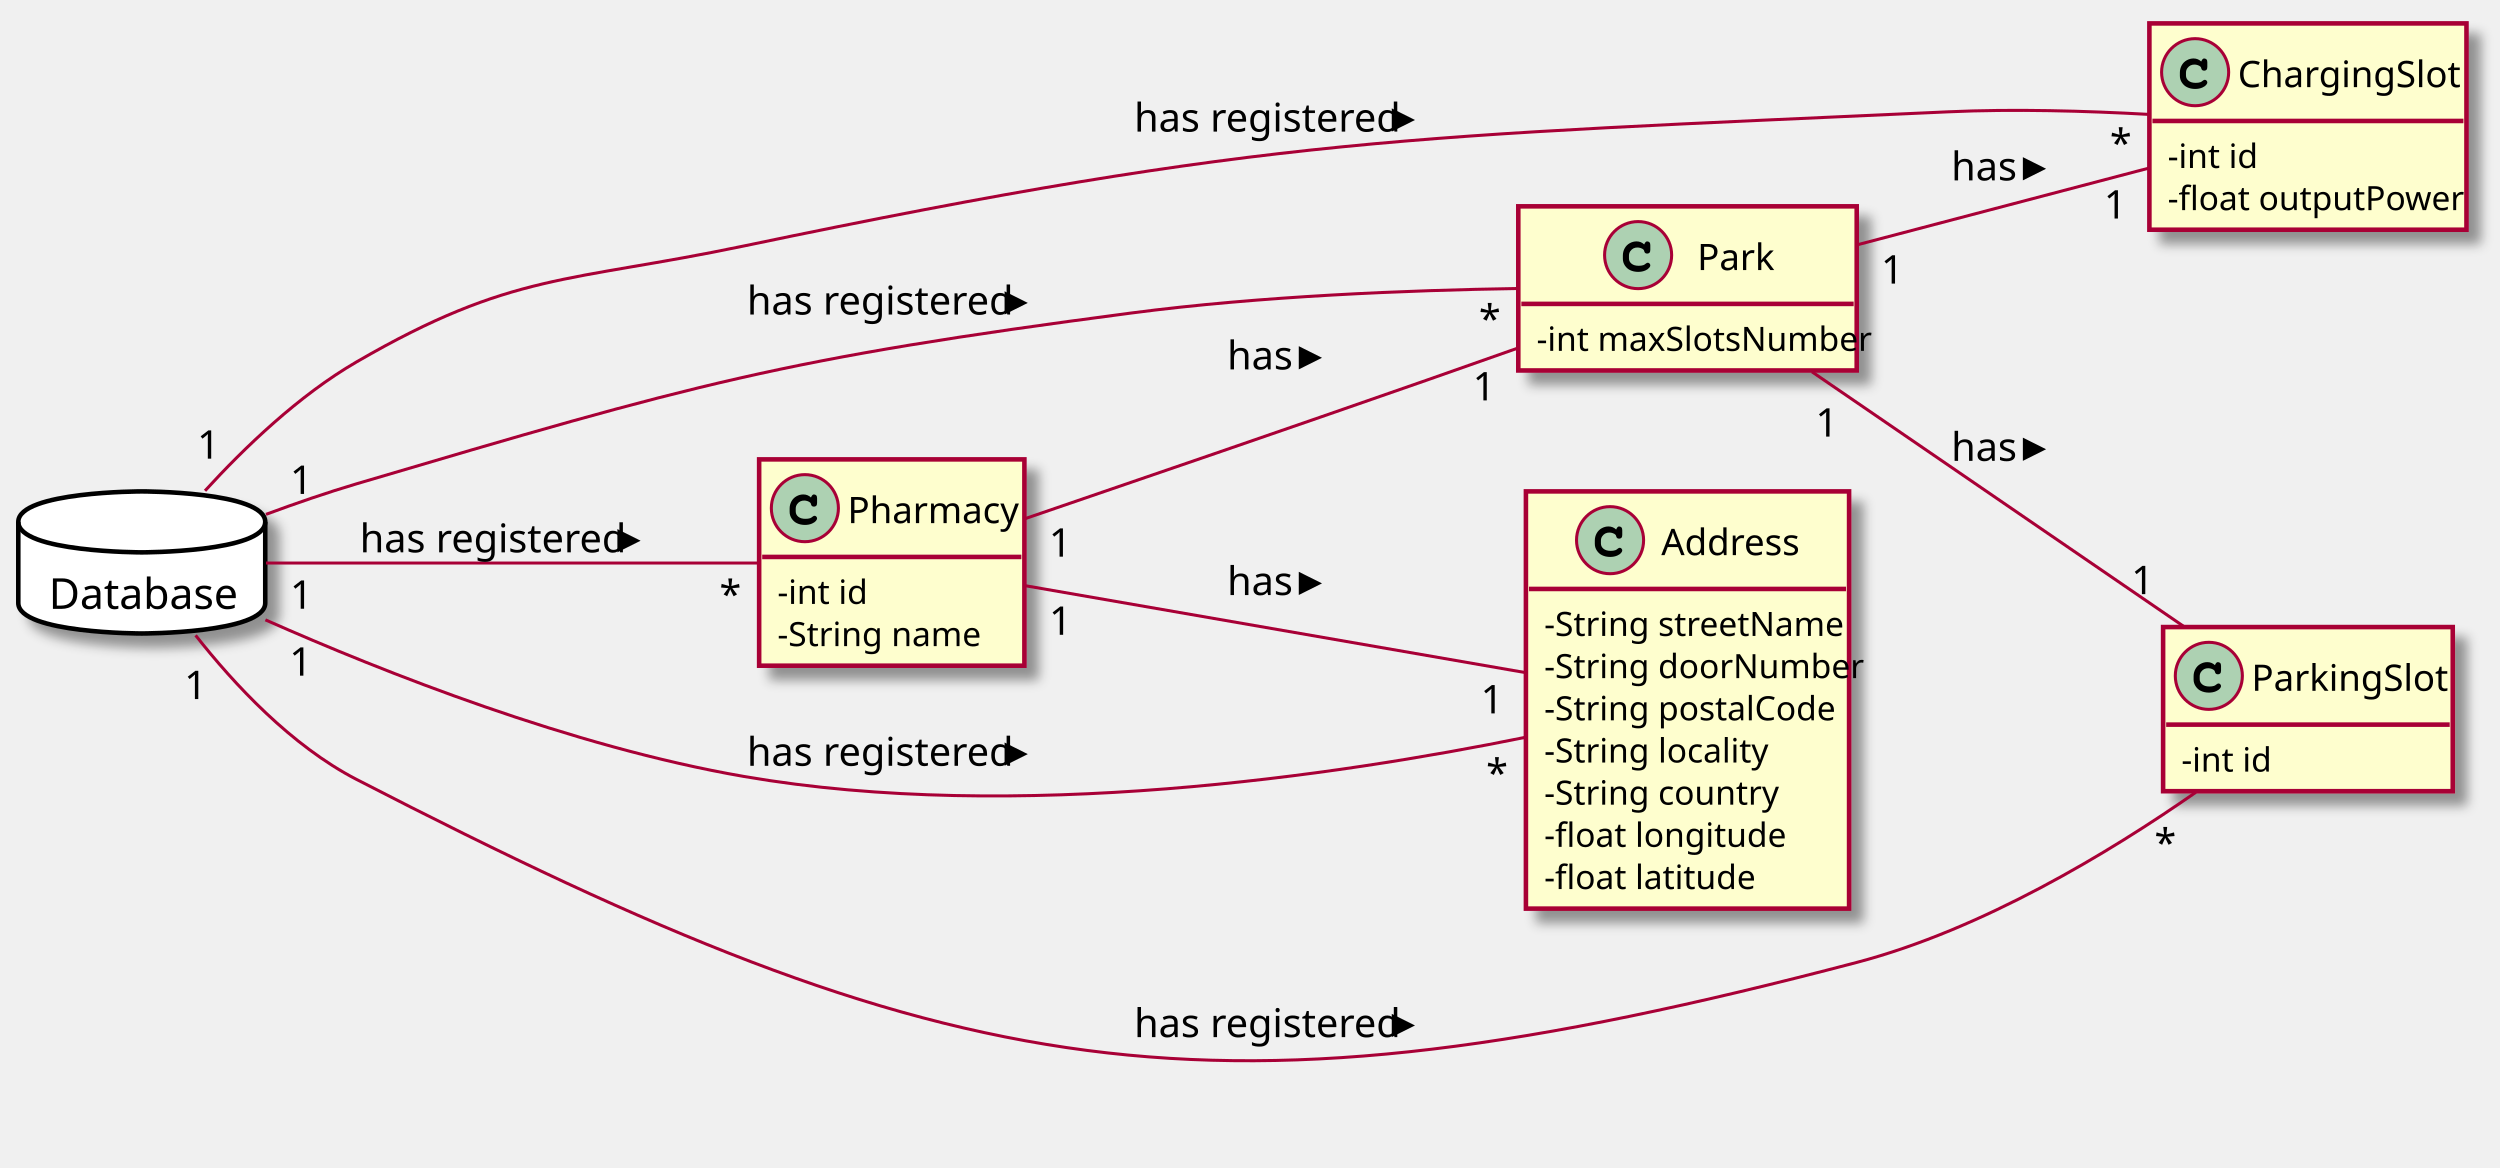
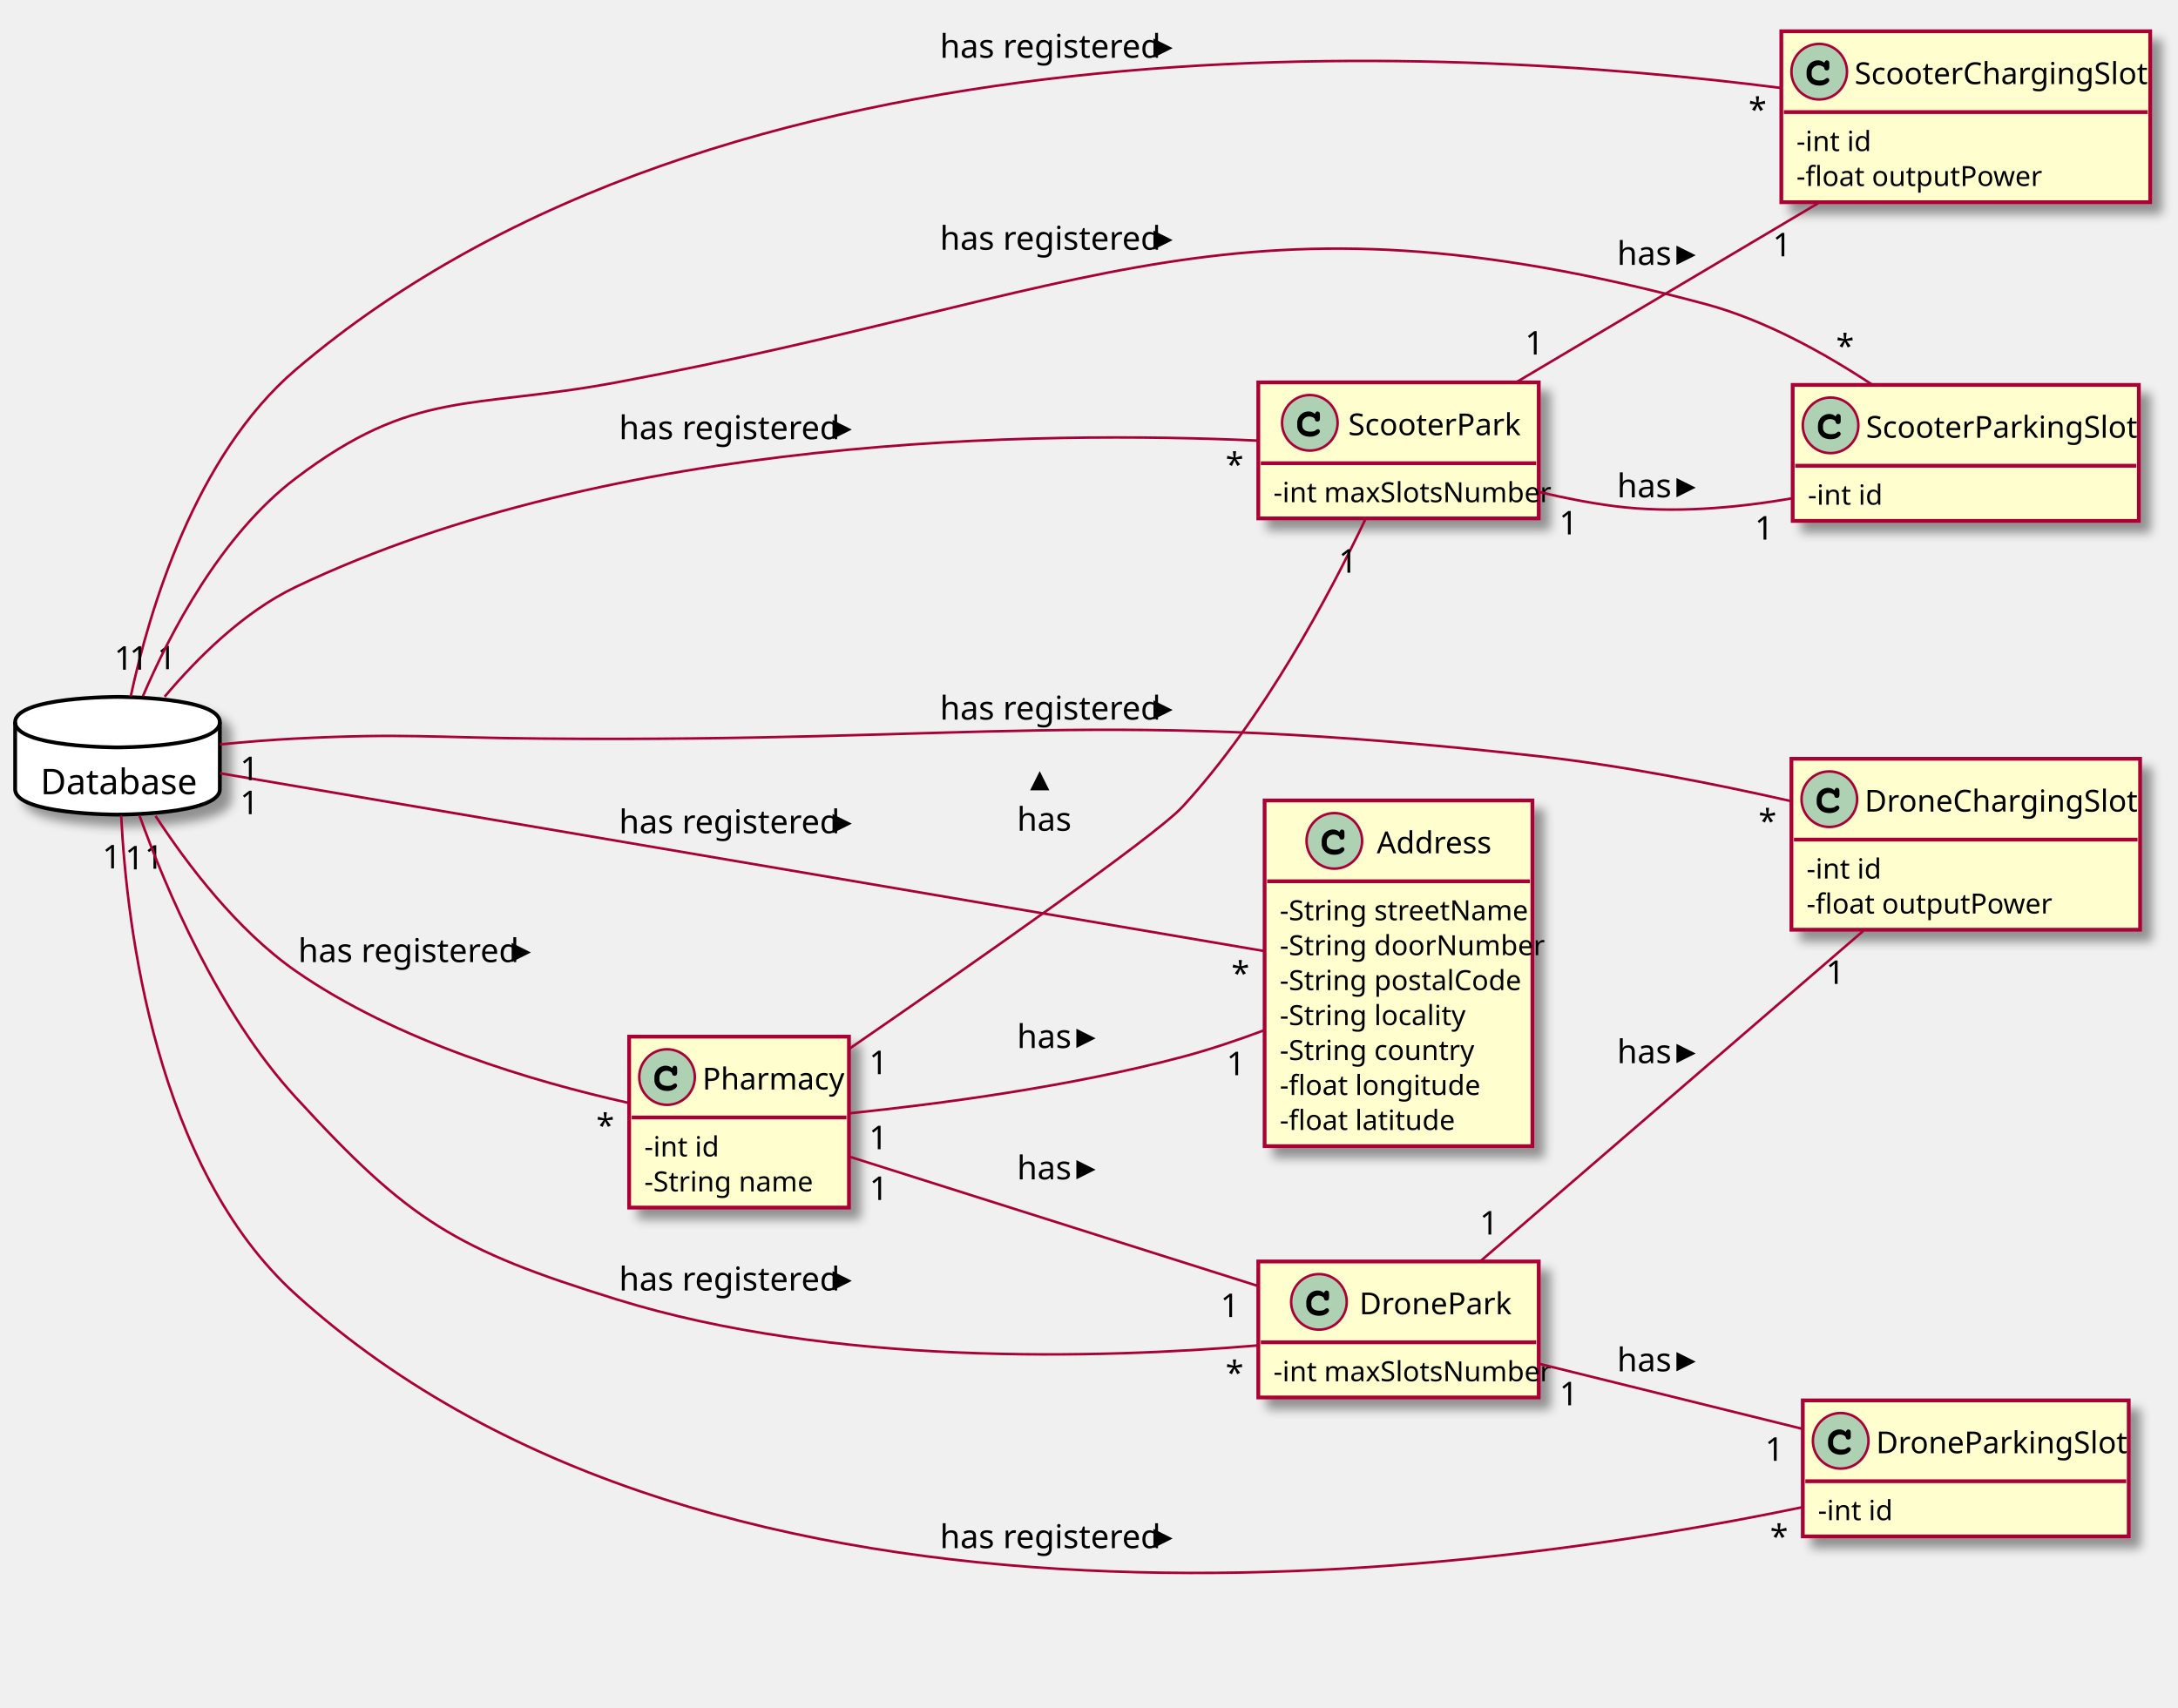
- <svg xmlns="http://www.w3.org/2000/svg" contentScriptType="application/ecmascript" contentStyleType="text/css" height="383px" preserveAspectRatio="none" style="width:820px;height:383px;" version="1.1" viewBox="0 0 820 383" width="820px" zoomAndPan="magnify">
+ <svg xmlns="http://www.w3.org/2000/svg" contentScriptType="application/ecmascript" contentStyleType="text/css" height="676px" preserveAspectRatio="none" style="width:862px;height:676px;" version="1.1" viewBox="0 0 862 676" width="862px" zoomAndPan="magnify">
  <defs>
-     <filter height="300%" id="f1um9oldluqkkw" width="300%" x="-1" y="-1">
+     <filter height="300%" id="f17ah5vh63u30y" width="300%" x="-1" y="-1">
      <feGaussianBlur result="blurOut" stdDeviation="2.0" />
      <feColorMatrix in="blurOut" result="blurOut2" type="matrix" values="0 0 0 0 0 0 0 0 0 0 0 0 0 0 0 0 0 0 .4 0" />
      <feOffset dx="4.0" dy="4.0" in="blurOut2" result="blurOut3" />
      <feBlend in="SourceGraphic" in2="blurOut3" mode="normal" />
    </filter>
  </defs>
  <g>
-     <path d="M6,171.177 C6,161.177 46.5,161.177 46.5,161.177 C46.5,161.177 87,161.177 87,171.177 L87,197.786 C87,207.786 46.5,207.786 46.5,207.786 C46.5,207.786 6,207.786 6,197.786 L6,171.177 " fill="#FFFFFF" filter="url(#f1um9oldluqkkw)" style="stroke: #000000; stroke-width: 1.5;" />
-     <path d="M6,171.177 C6,181.177 46.5,181.177 46.5,181.177 C46.5,181.177 87,181.177 87,171.177 " fill="none" style="stroke: #000000; stroke-width: 1.5;" />
-     <text fill="#000000" font-family="sans-serif" font-size="14" lengthAdjust="spacingAndGlyphs" textLength="61" x="16" y="199.71">Database</text>
-     <rect fill="#FEFECE" filter="url(#f1um9oldluqkkw)" height="67.672" id="Pharmacy" style="stroke: #A80036; stroke-width: 1.5;" width="87" x="249" y="150.677" />
-     <ellipse cx="264" cy="166.677" fill="#ADD1B2" rx="11" ry="11" style="stroke: #A80036; stroke-width: 1.0;" />
-     <path d="M266,163.177 Q266.203,162.677 266.438,162.427 Q266.672,162.177 266.938,162.177 Q267.406,162.177 267.703,162.458 Q268,162.739 268,163.396 L268,164.958 Q268,165.614 267.719,165.896 Q267.438,166.177 267,166.177 Q266.609,166.177 266.359,166.005 Q266.109,165.833 266,165.38 Q265.953,165.068 265.781,164.896 Q265.469,164.568 264.906,164.38 Q264.344,164.177 263.781,164.177 Q263.078,164.177 262.484,164.458 Q261.906,164.739 261.453,165.364 Q261,165.989 261,166.849 L261,167.771 Q261,168.802 261.844,169.489 Q262.688,170.177 264.188,170.177 Q265.078,170.177 265.703,169.974 Q266.062,169.864 266.469,169.505 Q266.734,169.302 266.875,169.239 Q267.016,169.177 267.188,169.177 Q267.516,169.177 267.75,169.443 Q268,169.693 268,170.052 Q268,170.396 267.656,170.802 Q267.156,171.396 266.359,171.724 Q265.312,172.177 264.031,172.177 Q262.531,172.177 261.328,171.583 Q260.359,171.114 259.672,170.099 Q259,169.083 259,167.88 L259,166.786 Q259,165.536 259.594,164.443 Q260.203,163.349 261.25,162.771 Q262.312,162.177 263.5,162.177 Q264.219,162.177 264.844,162.427 Q265.469,162.677 266,163.177 Z " />
-     <text fill="#000000" font-family="sans-serif" font-size="12" lengthAdjust="spacingAndGlyphs" textLength="55" x="278" y="171.587">Pharmacy</text>
-     <line style="stroke: #A80036; stroke-width: 1.5;" x1="250" x2="335" y1="182.677" y2="182.677" />
-     <text fill="#000000" font-family="sans-serif" font-size="11" lengthAdjust="spacingAndGlyphs" textLength="26" x="255" y="198.096">-int id</text>
-     <text fill="#000000" font-family="sans-serif" font-size="11" lengthAdjust="spacingAndGlyphs" textLength="61" x="255" y="211.932">-String name</text>
-     <rect fill="#FEFECE" filter="url(#f1um9oldluqkkw)" height="53.836" id="Park" style="stroke: #A80036; stroke-width: 1.5;" width="111" x="498" y="67.677" />
-     <ellipse cx="537.3" cy="83.677" fill="#ADD1B2" rx="11" ry="11" style="stroke: #A80036; stroke-width: 1.0;" />
-     <path d="M539.3,80.177 Q539.503,79.677 539.737,79.427 Q539.972,79.177 540.237,79.177 Q540.706,79.177 541.003,79.458 Q541.3,79.74 541.3,80.396 L541.3,81.958 Q541.3,82.615 541.019,82.896 Q540.737,83.177 540.3,83.177 Q539.909,83.177 539.659,83.005 Q539.409,82.833 539.3,82.38 Q539.253,82.068 539.081,81.896 Q538.769,81.568 538.206,81.38 Q537.644,81.177 537.081,81.177 Q536.378,81.177 535.784,81.458 Q535.206,81.74 534.753,82.365 Q534.3,82.99 534.3,83.849 L534.3,84.771 Q534.3,85.802 535.144,86.49 Q535.987,87.177 537.487,87.177 Q538.378,87.177 539.003,86.974 Q539.362,86.865 539.769,86.505 Q540.034,86.302 540.175,86.24 Q540.316,86.177 540.487,86.177 Q540.816,86.177 541.05,86.443 Q541.3,86.693 541.3,87.052 Q541.3,87.396 540.956,87.802 Q540.456,88.396 539.659,88.724 Q538.612,89.177 537.331,89.177 Q535.831,89.177 534.628,88.583 Q533.659,88.115 532.972,87.099 Q532.3,86.083 532.3,84.88 L532.3,83.786 Q532.3,82.536 532.894,81.443 Q533.503,80.349 534.55,79.771 Q535.612,79.177 536.8,79.177 Q537.519,79.177 538.144,79.427 Q538.769,79.677 539.3,80.177 Z " />
-     <text fill="#000000" font-family="sans-serif" font-size="12" lengthAdjust="spacingAndGlyphs" textLength="25" x="556.7" y="88.587">Park</text>
-     <line style="stroke: #A80036; stroke-width: 1.5;" x1="499" x2="608" y1="99.677" y2="99.677" />
-     <text fill="#000000" font-family="sans-serif" font-size="11" lengthAdjust="spacingAndGlyphs" textLength="99" x="504" y="115.096">-int maxSlotsNumber</text>
-     <rect fill="#FEFECE" filter="url(#f1um9oldluqkkw)" height="67.672" id="ChargingSlot" style="stroke: #A80036; stroke-width: 1.5;" width="104" x="705" y="7.677" />
-     <ellipse cx="720" cy="23.677" fill="#ADD1B2" rx="11" ry="11" style="stroke: #A80036; stroke-width: 1.0;" />
-     <path d="M722,20.177 Q722.203,19.677 722.438,19.427 Q722.672,19.177 722.938,19.177 Q723.406,19.177 723.703,19.458 Q724,19.739 724,20.396 L724,21.958 Q724,22.614 723.719,22.896 Q723.438,23.177 723,23.177 Q722.609,23.177 722.359,23.005 Q722.109,22.833 722,22.38 Q721.953,22.068 721.781,21.896 Q721.469,21.568 720.906,21.38 Q720.344,21.177 719.781,21.177 Q719.078,21.177 718.484,21.458 Q717.906,21.739 717.453,22.364 Q717,22.989 717,23.849 L717,24.771 Q717,25.802 717.844,26.489 Q718.688,27.177 720.188,27.177 Q721.078,27.177 721.703,26.974 Q722.062,26.864 722.469,26.505 Q722.734,26.302 722.875,26.239 Q723.016,26.177 723.188,26.177 Q723.516,26.177 723.75,26.443 Q724,26.693 724,27.052 Q724,27.396 723.656,27.802 Q723.156,28.396 722.359,28.724 Q721.312,29.177 720.031,29.177 Q718.531,29.177 717.328,28.583 Q716.359,28.114 715.672,27.099 Q715,26.083 715,24.88 L715,23.786 Q715,22.536 715.594,21.443 Q716.203,20.349 717.25,19.771 Q718.312,19.177 719.5,19.177 Q720.219,19.177 720.844,19.427 Q721.469,19.677 722,20.177 Z " />
-     <text fill="#000000" font-family="sans-serif" font-size="12" lengthAdjust="spacingAndGlyphs" textLength="72" x="734" y="28.587">ChargingSlot</text>
-     <line style="stroke: #A80036; stroke-width: 1.5;" x1="706" x2="808" y1="39.677" y2="39.677" />
-     <text fill="#000000" font-family="sans-serif" font-size="11" lengthAdjust="spacingAndGlyphs" textLength="26" x="711" y="55.096">-int id</text>
-     <text fill="#000000" font-family="sans-serif" font-size="11" lengthAdjust="spacingAndGlyphs" textLength="90" x="711" y="68.932">-float outputPower</text>
-     <rect fill="#FEFECE" filter="url(#f1um9oldluqkkw)" height="53.836" id="ParkingSlot" style="stroke: #A80036; stroke-width: 1.5;" width="95" x="709.5" y="205.677" />
-     <ellipse cx="724.5" cy="221.677" fill="#ADD1B2" rx="11" ry="11" style="stroke: #A80036; stroke-width: 1.0;" />
-     <path d="M726.5,218.177 Q726.703,217.677 726.938,217.427 Q727.172,217.177 727.438,217.177 Q727.906,217.177 728.203,217.458 Q728.5,217.739 728.5,218.396 L728.5,219.958 Q728.5,220.614 728.219,220.896 Q727.938,221.177 727.5,221.177 Q727.109,221.177 726.859,221.005 Q726.609,220.833 726.5,220.38 Q726.453,220.068 726.281,219.896 Q725.969,219.568 725.406,219.38 Q724.844,219.177 724.281,219.177 Q723.578,219.177 722.984,219.458 Q722.406,219.739 721.953,220.364 Q721.5,220.989 721.5,221.849 L721.5,222.771 Q721.5,223.802 722.344,224.489 Q723.188,225.177 724.688,225.177 Q725.578,225.177 726.203,224.974 Q726.562,224.864 726.969,224.505 Q727.234,224.302 727.375,224.239 Q727.516,224.177 727.688,224.177 Q728.016,224.177 728.25,224.443 Q728.5,224.693 728.5,225.052 Q728.5,225.396 728.156,225.802 Q727.656,226.396 726.859,226.724 Q725.812,227.177 724.531,227.177 Q723.031,227.177 721.828,226.583 Q720.859,226.114 720.172,225.099 Q719.5,224.083 719.5,222.88 L719.5,221.786 Q719.5,220.536 720.094,219.443 Q720.703,218.349 721.75,217.771 Q722.812,217.177 724,217.177 Q724.719,217.177 725.344,217.427 Q725.969,217.677 726.5,218.177 Z " />
-     <text fill="#000000" font-family="sans-serif" font-size="12" lengthAdjust="spacingAndGlyphs" textLength="63" x="738.5" y="226.587">ParkingSlot</text>
-     <line style="stroke: #A80036; stroke-width: 1.5;" x1="710.5" x2="803.5" y1="237.677" y2="237.677" />
-     <text fill="#000000" font-family="sans-serif" font-size="11" lengthAdjust="spacingAndGlyphs" textLength="26" x="715.5" y="253.096">-int id</text>
-     <rect fill="#FEFECE" filter="url(#f1um9oldluqkkw)" height="136.852" id="Address" style="stroke: #A80036; stroke-width: 1.5;" width="106" x="500.5" y="161.177" />
-     <ellipse cx="528.1" cy="177.177" fill="#ADD1B2" rx="11" ry="11" style="stroke: #A80036; stroke-width: 1.0;" />
-     <path d="M530.1,173.677 Q530.303,173.177 530.538,172.927 Q530.772,172.677 531.038,172.677 Q531.506,172.677 531.803,172.958 Q532.1,173.239 532.1,173.896 L532.1,175.458 Q532.1,176.114 531.819,176.396 Q531.538,176.677 531.1,176.677 Q530.709,176.677 530.459,176.505 Q530.209,176.333 530.1,175.88 Q530.053,175.568 529.881,175.396 Q529.569,175.068 529.006,174.88 Q528.444,174.677 527.881,174.677 Q527.178,174.677 526.584,174.958 Q526.006,175.239 525.553,175.864 Q525.1,176.489 525.1,177.349 L525.1,178.271 Q525.1,179.302 525.944,179.989 Q526.788,180.677 528.288,180.677 Q529.178,180.677 529.803,180.474 Q530.163,180.364 530.569,180.005 Q530.834,179.802 530.975,179.739 Q531.116,179.677 531.288,179.677 Q531.616,179.677 531.85,179.943 Q532.1,180.193 532.1,180.552 Q532.1,180.896 531.756,181.302 Q531.256,181.896 530.459,182.224 Q529.413,182.677 528.131,182.677 Q526.631,182.677 525.428,182.083 Q524.459,181.614 523.772,180.599 Q523.1,179.583 523.1,178.38 L523.1,177.286 Q523.1,176.036 523.694,174.943 Q524.303,173.849 525.35,173.271 Q526.413,172.677 527.6,172.677 Q528.319,172.677 528.944,172.927 Q529.569,173.177 530.1,173.677 Z " />
-     <text fill="#000000" font-family="sans-serif" font-size="12" lengthAdjust="spacingAndGlyphs" textLength="46" x="544.9" y="182.087">Address</text>
-     <line style="stroke: #A80036; stroke-width: 1.5;" x1="501.5" x2="605.5" y1="193.177" y2="193.177" />
-     <text fill="#000000" font-family="sans-serif" font-size="11" lengthAdjust="spacingAndGlyphs" textLength="90" x="506.5" y="208.596">-String streetName</text>
-     <text fill="#000000" font-family="sans-serif" font-size="11" lengthAdjust="spacingAndGlyphs" textLength="94" x="506.5" y="222.432">-String doorNumber</text>
-     <text fill="#000000" font-family="sans-serif" font-size="11" lengthAdjust="spacingAndGlyphs" textLength="89" x="506.5" y="236.268">-String postalCode</text>
-     <text fill="#000000" font-family="sans-serif" font-size="11" lengthAdjust="spacingAndGlyphs" textLength="68" x="506.5" y="250.104">-String locality</text>
-     <text fill="#000000" font-family="sans-serif" font-size="11" lengthAdjust="spacingAndGlyphs" textLength="72" x="506.5" y="263.94">-String country</text>
-     <text fill="#000000" font-family="sans-serif" font-size="11" lengthAdjust="spacingAndGlyphs" textLength="71" x="506.5" y="277.776">-float longitude</text>
-     <text fill="#000000" font-family="sans-serif" font-size="11" lengthAdjust="spacingAndGlyphs" textLength="62" x="506.5" y="291.612">-float latitude</text>
-     <path d="M87.246,184.677 C131.674,184.677 203.343,184.677 248.899,184.677 " fill="none" id="Database-Pharmacy" style="stroke: #A80036; stroke-width: 1.0;" />
-     <text fill="#000000" font-family="sans-serif" font-size="13" lengthAdjust="spacingAndGlyphs" textLength="82" x="118" y="181.172">has registered</text>
-     <polygon fill="#000000" points="203,174.353,209,177.353,203,180.353,203,174.353" style="stroke: #000000; stroke-width: 1.0;" />
-     <text fill="#000000" font-family="sans-serif" font-size="13" lengthAdjust="spacingAndGlyphs" textLength="7" x="95.127" y="199.663">1</text>
-     <text fill="#000000" font-family="sans-serif" font-size="13" lengthAdjust="spacingAndGlyphs" textLength="5" x="235.975" y="199.606">*</text>
-     <path d="M87.053,203.314 C125.981,220.553 187.617,244.934 244,254.677 C333.221,270.094 438.642,254.385 500.285,241.846 " fill="none" id="Database-Address" style="stroke: #A80036; stroke-width: 1.0;" />
-     <text fill="#000000" font-family="sans-serif" font-size="13" lengthAdjust="spacingAndGlyphs" textLength="82" x="245" y="251.172">has registered</text>
-     <polygon fill="#000000" points="330,244.353,336,247.353,330,250.353,330,244.353" style="stroke: #000000; stroke-width: 1.0;" />
-     <text fill="#000000" font-family="sans-serif" font-size="13" lengthAdjust="spacingAndGlyphs" textLength="7" x="94.9" y="221.62">1</text>
-     <text fill="#000000" font-family="sans-serif" font-size="13" lengthAdjust="spacingAndGlyphs" textLength="5" x="487.45" y="258.212">*</text>
-     <path d="M87.233,168.715 C96.886,165.143 107.24,161.563 117,158.677 C227.856,125.899 256.383,117.723 371,102.677 C413.375,97.114 461.74,95.199 497.883,94.628 " fill="none" id="Database-Park" style="stroke: #A80036; stroke-width: 1.0;" />
-     <text fill="#000000" font-family="sans-serif" font-size="13" lengthAdjust="spacingAndGlyphs" textLength="82" x="245" y="103.172">has registered</text>
-     <polygon fill="#000000" points="330,96.353,336,99.353,330,102.353,330,96.353" style="stroke: #000000; stroke-width: 1.0;" />
-     <text fill="#000000" font-family="sans-serif" font-size="13" lengthAdjust="spacingAndGlyphs" textLength="7" x="95.112" y="162.008">1</text>
-     <text fill="#000000" font-family="sans-serif" font-size="13" lengthAdjust="spacingAndGlyphs" textLength="5" x="485.074" y="109.226">*</text>
-     <path d="M67.245,160.974 C80.111,146.892 97.995,129.689 117,118.677 C167.978,89.139 186.33,92.733 244,80.677 C416.903,44.53 462.545,44.794 639,36.677 C660.528,35.687 684.288,36.374 704.74,37.519 " fill="none" id="Database-ChargingSlot" style="stroke: #A80036; stroke-width: 1.0;" />
-     <text fill="#000000" font-family="sans-serif" font-size="13" lengthAdjust="spacingAndGlyphs" textLength="82" x="372" y="43.172">has registered</text>
-     <polygon fill="#000000" points="457,36.353,463,39.353,457,42.353,457,36.353" style="stroke: #000000; stroke-width: 1.0;" />
-     <text fill="#000000" font-family="sans-serif" font-size="13" lengthAdjust="spacingAndGlyphs" textLength="7" x="64.664" y="150.44">1</text>
-     <text fill="#000000" font-family="sans-serif" font-size="13" lengthAdjust="spacingAndGlyphs" textLength="5" x="692.039" y="51.602">*</text>
-     <path d="M64.157,208.382 C76.764,224.412 95.537,244.608 117,255.677 C312.785,356.645 395.948,371.67 609,315.677 C650.101,304.875 691.802,279.682 720.238,259.866 " fill="none" id="Database-ParkingSlot" style="stroke: #A80036; stroke-width: 1.0;" />
-     <text fill="#000000" font-family="sans-serif" font-size="13" lengthAdjust="spacingAndGlyphs" textLength="82" x="372" y="340.172">has registered</text>
-     <polygon fill="#000000" points="457,333.353,463,336.353,457,339.353,457,333.353" style="stroke: #000000; stroke-width: 1.0;" />
-     <text fill="#000000" font-family="sans-serif" font-size="13" lengthAdjust="spacingAndGlyphs" textLength="7" x="60.431" y="229.295">1</text>
-     <text fill="#000000" font-family="sans-serif" font-size="13" lengthAdjust="spacingAndGlyphs" textLength="5" x="706.649" y="281.115">*</text>
-     <path d="M336.211,170.124 C371.565,158.046 423.089,140.37 468,124.677 C477.699,121.288 488.014,117.652 497.982,114.122 " fill="none" id="Pharmacy-Park" style="stroke: #A80036; stroke-width: 1.0;" />
-     <text fill="#000000" font-family="sans-serif" font-size="13" lengthAdjust="spacingAndGlyphs" textLength="21" x="402.5" y="121.172">has</text>
-     <polygon fill="#000000" points="426.5,114.353,432.5,117.353,426.5,120.353,426.5,114.353" style="stroke: #000000; stroke-width: 1.0;" />
-     <text fill="#000000" font-family="sans-serif" font-size="13" lengthAdjust="spacingAndGlyphs" textLength="7" x="344.03" y="182.59">1</text>
-     <text fill="#000000" font-family="sans-serif" font-size="13" lengthAdjust="spacingAndGlyphs" textLength="7" x="483.051" y="131.34">1</text>
-     <path d="M609.029,80.334 C638.866,72.486 675.609,62.822 704.893,55.12 " fill="none" id="Park-ChargingSlot" style="stroke: #A80036; stroke-width: 1.0;" />
-     <text fill="#000000" font-family="sans-serif" font-size="13" lengthAdjust="spacingAndGlyphs" textLength="21" x="640" y="59.172">has</text>
-     <polygon fill="#000000" points="664,52.353,670,55.353,664,58.353,664,52.353" style="stroke: #000000; stroke-width: 1.0;" />
-     <text fill="#000000" font-family="sans-serif" font-size="13" lengthAdjust="spacingAndGlyphs" textLength="7" x="616.961" y="93.011">1</text>
-     <text fill="#000000" font-family="sans-serif" font-size="13" lengthAdjust="spacingAndGlyphs" textLength="7" x="690.073" y="71.678">1</text>
-     <path d="M594.31,121.941 C629.636,146.135 680.972,181.293 716.273,205.469 " fill="none" id="Park-ParkingSlot" style="stroke: #A80036; stroke-width: 1.0;" />
-     <text fill="#000000" font-family="sans-serif" font-size="13" lengthAdjust="spacingAndGlyphs" textLength="21" x="640" y="151.172">has</text>
-     <polygon fill="#000000" points="664,144.353,670,147.353,664,150.353,664,144.353" style="stroke: #000000; stroke-width: 1.0;" />
-     <text fill="#000000" font-family="sans-serif" font-size="13" lengthAdjust="spacingAndGlyphs" textLength="7" x="595.472" y="143.207">1</text>
-     <text fill="#000000" font-family="sans-serif" font-size="13" lengthAdjust="spacingAndGlyphs" textLength="7" x="699.045" y="194.882">1</text>
-     <path d="M336.269,192.108 C381.24,199.921 452.037,212.222 500.277,220.603 " fill="none" id="Pharmacy-Address" style="stroke: #A80036; stroke-width: 1.0;" />
-     <text fill="#000000" font-family="sans-serif" font-size="13" lengthAdjust="spacingAndGlyphs" textLength="21" x="402.5" y="195.172">has</text>
-     <polygon fill="#000000" points="426.5,188.353,432.5,191.353,426.5,194.353,426.5,188.353" style="stroke: #000000; stroke-width: 1.0;" />
-     <text fill="#000000" font-family="sans-serif" font-size="13" lengthAdjust="spacingAndGlyphs" textLength="7" x="344.098" y="208.215">1</text>
-     <text fill="#000000" font-family="sans-serif" font-size="13" lengthAdjust="spacingAndGlyphs" textLength="7" x="485.655" y="233.987">1</text>
+     <path d="M6,285.879 C6,275.879 46.5,275.879 46.5,275.879 C46.5,275.879 87,275.879 87,285.879 L87,312.488 C87,322.488 46.5,322.488 46.5,322.488 C46.5,322.488 6,322.488 6,312.488 L6,285.879 " fill="#FFFFFF" filter="url(#f17ah5vh63u30y)" style="stroke: #000000; stroke-width: 1.5;" />
+     <path d="M6,285.879 C6,295.879 46.5,295.879 46.5,295.879 C46.5,295.879 87,295.879 87,285.879 " fill="none" style="stroke: #000000; stroke-width: 1.5;" />
+     <text fill="#000000" font-family="sans-serif" font-size="14" lengthAdjust="spacingAndGlyphs" textLength="61" x="16" y="314.412">Database</text>
+     <rect fill="#FEFECE" filter="url(#f17ah5vh63u30y)" height="67.672" id="Pharmacy" style="stroke: #A80036; stroke-width: 1.5;" width="87" x="249" y="410.379" />
+     <ellipse cx="264" cy="426.379" fill="#ADD1B2" rx="11" ry="11" style="stroke: #A80036; stroke-width: 1.0;" />
+     <path d="M266,422.879 Q266.203,422.379 266.438,422.129 Q266.672,421.879 266.938,421.879 Q267.406,421.879 267.703,422.16 Q268,422.442 268,423.098 L268,424.66 Q268,425.317 267.719,425.598 Q267.438,425.879 267,425.879 Q266.609,425.879 266.359,425.707 Q266.109,425.535 266,425.082 Q265.953,424.77 265.781,424.598 Q265.469,424.27 264.906,424.082 Q264.344,423.879 263.781,423.879 Q263.078,423.879 262.484,424.16 Q261.906,424.442 261.453,425.067 Q261,425.692 261,426.551 L261,427.473 Q261,428.504 261.844,429.192 Q262.688,429.879 264.188,429.879 Q265.078,429.879 265.703,429.676 Q266.062,429.567 266.469,429.207 Q266.734,429.004 266.875,428.942 Q267.016,428.879 267.188,428.879 Q267.516,428.879 267.75,429.145 Q268,429.395 268,429.754 Q268,430.098 267.656,430.504 Q267.156,431.098 266.359,431.426 Q265.312,431.879 264.031,431.879 Q262.531,431.879 261.328,431.285 Q260.359,430.817 259.672,429.801 Q259,428.785 259,427.582 L259,426.488 Q259,425.238 259.594,424.145 Q260.203,423.051 261.25,422.473 Q262.312,421.879 263.5,421.879 Q264.219,421.879 264.844,422.129 Q265.469,422.379 266,422.879 Z " />
+     <text fill="#000000" font-family="sans-serif" font-size="12" lengthAdjust="spacingAndGlyphs" textLength="55" x="278" y="431.289">Pharmacy</text>
+     <line style="stroke: #A80036; stroke-width: 1.5;" x1="250" x2="335" y1="442.379" y2="442.379" />
+     <text fill="#000000" font-family="sans-serif" font-size="11" lengthAdjust="spacingAndGlyphs" textLength="26" x="255" y="457.798">-int id</text>
+     <text fill="#000000" font-family="sans-serif" font-size="11" lengthAdjust="spacingAndGlyphs" textLength="61" x="255" y="471.634">-String name</text>
+     <rect fill="#FEFECE" filter="url(#f17ah5vh63u30y)" height="53.836" id="ScooterPark" style="stroke: #A80036; stroke-width: 1.5;" width="111" x="498" y="151.379" />
+     <ellipse cx="518.4" cy="167.379" fill="#ADD1B2" rx="11" ry="11" style="stroke: #A80036; stroke-width: 1.0;" />
+     <path d="M520.4,163.879 Q520.603,163.379 520.837,163.129 Q521.072,162.879 521.337,162.879 Q521.806,162.879 522.103,163.16 Q522.4,163.441 522.4,164.098 L522.4,165.66 Q522.4,166.316 522.119,166.598 Q521.837,166.879 521.4,166.879 Q521.009,166.879 520.759,166.707 Q520.509,166.535 520.4,166.082 Q520.353,165.77 520.181,165.598 Q519.869,165.27 519.306,165.082 Q518.744,164.879 518.181,164.879 Q517.478,164.879 516.884,165.16 Q516.306,165.441 515.853,166.066 Q515.4,166.691 515.4,167.551 L515.4,168.473 Q515.4,169.504 516.244,170.191 Q517.087,170.879 518.587,170.879 Q519.478,170.879 520.103,170.676 Q520.462,170.566 520.869,170.207 Q521.134,170.004 521.275,169.941 Q521.416,169.879 521.587,169.879 Q521.916,169.879 522.15,170.145 Q522.4,170.395 522.4,170.754 Q522.4,171.098 522.056,171.504 Q521.556,172.098 520.759,172.426 Q519.712,172.879 518.431,172.879 Q516.931,172.879 515.728,172.285 Q514.759,171.816 514.072,170.801 Q513.4,169.785 513.4,168.582 L513.4,167.488 Q513.4,166.238 513.994,165.145 Q514.603,164.051 515.65,163.473 Q516.712,162.879 517.9,162.879 Q518.619,162.879 519.244,163.129 Q519.869,163.379 520.4,163.879 Z " />
+     <text fill="#000000" font-family="sans-serif" font-size="12" lengthAdjust="spacingAndGlyphs" textLength="67" x="533.6" y="172.289">ScooterPark</text>
+     <line style="stroke: #A80036; stroke-width: 1.5;" x1="499" x2="608" y1="183.379" y2="183.379" />
+     <text fill="#000000" font-family="sans-serif" font-size="11" lengthAdjust="spacingAndGlyphs" textLength="99" x="504" y="198.798">-int maxSlotsNumber</text>
+     <rect fill="#FEFECE" filter="url(#f17ah5vh63u30y)" height="67.672" id="ScooterChargingSlot" style="stroke: #A80036; stroke-width: 1.5;" width="146" x="705" y="12.379" />
+     <ellipse cx="720" cy="28.379" fill="#ADD1B2" rx="11" ry="11" style="stroke: #A80036; stroke-width: 1.0;" />
+     <path d="M722,24.879 Q722.203,24.379 722.438,24.129 Q722.672,23.879 722.938,23.879 Q723.406,23.879 723.703,24.16 Q724,24.442 724,25.098 L724,26.66 Q724,27.317 723.719,27.598 Q723.438,27.879 723,27.879 Q722.609,27.879 722.359,27.707 Q722.109,27.535 722,27.082 Q721.953,26.77 721.781,26.598 Q721.469,26.27 720.906,26.082 Q720.344,25.879 719.781,25.879 Q719.078,25.879 718.484,26.16 Q717.906,26.442 717.453,27.067 Q717,27.692 717,28.551 L717,29.473 Q717,30.504 717.844,31.192 Q718.688,31.879 720.188,31.879 Q721.078,31.879 721.703,31.676 Q722.062,31.567 722.469,31.207 Q722.734,31.004 722.875,30.942 Q723.016,30.879 723.188,30.879 Q723.516,30.879 723.75,31.145 Q724,31.395 724,31.754 Q724,32.098 723.656,32.504 Q723.156,33.098 722.359,33.426 Q721.312,33.879 720.031,33.879 Q718.531,33.879 717.328,33.285 Q716.359,32.816 715.672,31.801 Q715,30.785 715,29.582 L715,28.488 Q715,27.238 715.594,26.145 Q716.203,25.051 717.25,24.473 Q718.312,23.879 719.5,23.879 Q720.219,23.879 720.844,24.129 Q721.469,24.379 722,24.879 Z " />
+     <text fill="#000000" font-family="sans-serif" font-size="12" lengthAdjust="spacingAndGlyphs" textLength="114" x="734" y="33.289">ScooterChargingSlot</text>
+     <line style="stroke: #A80036; stroke-width: 1.5;" x1="706" x2="850" y1="44.379" y2="44.379" />
+     <text fill="#000000" font-family="sans-serif" font-size="11" lengthAdjust="spacingAndGlyphs" textLength="26" x="711" y="59.798">-int id</text>
+     <text fill="#000000" font-family="sans-serif" font-size="11" lengthAdjust="spacingAndGlyphs" textLength="90" x="711" y="73.634">-float outputPower</text>
+     <rect fill="#FEFECE" filter="url(#f17ah5vh63u30y)" height="53.836" id="ScooterParkingSlot" style="stroke: #A80036; stroke-width: 1.5;" width="137" x="709.5" y="152.379" />
+     <ellipse cx="724.5" cy="168.379" fill="#ADD1B2" rx="11" ry="11" style="stroke: #A80036; stroke-width: 1.0;" />
+     <path d="M726.5,164.879 Q726.703,164.379 726.938,164.129 Q727.172,163.879 727.438,163.879 Q727.906,163.879 728.203,164.16 Q728.5,164.441 728.5,165.098 L728.5,166.66 Q728.5,167.316 728.219,167.598 Q727.938,167.879 727.5,167.879 Q727.109,167.879 726.859,167.707 Q726.609,167.535 726.5,167.082 Q726.453,166.77 726.281,166.598 Q725.969,166.27 725.406,166.082 Q724.844,165.879 724.281,165.879 Q723.578,165.879 722.984,166.16 Q722.406,166.441 721.953,167.066 Q721.5,167.691 721.5,168.551 L721.5,169.473 Q721.5,170.504 722.344,171.191 Q723.188,171.879 724.688,171.879 Q725.578,171.879 726.203,171.676 Q726.562,171.566 726.969,171.207 Q727.234,171.004 727.375,170.941 Q727.516,170.879 727.688,170.879 Q728.016,170.879 728.25,171.145 Q728.5,171.395 728.5,171.754 Q728.5,172.098 728.156,172.504 Q727.656,173.098 726.859,173.426 Q725.812,173.879 724.531,173.879 Q723.031,173.879 721.828,173.285 Q720.859,172.816 720.172,171.801 Q719.5,170.785 719.5,169.582 L719.5,168.488 Q719.5,167.238 720.094,166.145 Q720.703,165.051 721.75,164.473 Q722.812,163.879 724,163.879 Q724.719,163.879 725.344,164.129 Q725.969,164.379 726.5,164.879 Z " />
+     <text fill="#000000" font-family="sans-serif" font-size="12" lengthAdjust="spacingAndGlyphs" textLength="105" x="738.5" y="173.289">ScooterParkingSlot</text>
+     <line style="stroke: #A80036; stroke-width: 1.5;" x1="710.5" x2="845.5" y1="184.379" y2="184.379" />
+     <text fill="#000000" font-family="sans-serif" font-size="11" lengthAdjust="spacingAndGlyphs" textLength="26" x="715.5" y="199.798">-int id</text>
+     <rect fill="#FEFECE" filter="url(#f17ah5vh63u30y)" height="53.836" id="DronePark" style="stroke: #A80036; stroke-width: 1.5;" width="111" x="498" y="499.379" />
+     <ellipse cx="522" cy="515.379" fill="#ADD1B2" rx="11" ry="11" style="stroke: #A80036; stroke-width: 1.0;" />
+     <path d="M524,511.879 Q524.203,511.379 524.438,511.129 Q524.672,510.879 524.938,510.879 Q525.406,510.879 525.703,511.16 Q526,511.442 526,512.098 L526,513.66 Q526,514.317 525.719,514.598 Q525.438,514.879 525,514.879 Q524.609,514.879 524.359,514.707 Q524.109,514.535 524,514.082 Q523.953,513.77 523.781,513.598 Q523.469,513.27 522.906,513.082 Q522.344,512.879 521.781,512.879 Q521.078,512.879 520.484,513.16 Q519.906,513.442 519.453,514.067 Q519,514.692 519,515.551 L519,516.473 Q519,517.504 519.844,518.192 Q520.688,518.879 522.188,518.879 Q523.078,518.879 523.703,518.676 Q524.062,518.567 524.469,518.207 Q524.734,518.004 524.875,517.942 Q525.016,517.879 525.188,517.879 Q525.516,517.879 525.75,518.145 Q526,518.395 526,518.754 Q526,519.098 525.656,519.504 Q525.156,520.098 524.359,520.426 Q523.312,520.879 522.031,520.879 Q520.531,520.879 519.328,520.285 Q518.359,519.817 517.672,518.801 Q517,517.785 517,516.582 L517,515.488 Q517,514.238 517.594,513.145 Q518.203,512.051 519.25,511.473 Q520.312,510.879 521.5,510.879 Q522.219,510.879 522.844,511.129 Q523.469,511.379 524,511.879 Z " />
+     <text fill="#000000" font-family="sans-serif" font-size="12" lengthAdjust="spacingAndGlyphs" textLength="59" x="538" y="520.289">DronePark</text>
+     <line style="stroke: #A80036; stroke-width: 1.5;" x1="499" x2="608" y1="531.379" y2="531.379" />
+     <text fill="#000000" font-family="sans-serif" font-size="11" lengthAdjust="spacingAndGlyphs" textLength="99" x="504" y="546.798">-int maxSlotsNumber</text>
+     <rect fill="#FEFECE" filter="url(#f17ah5vh63u30y)" height="67.672" id="DroneChargingSlot" style="stroke: #A80036; stroke-width: 1.5;" width="138" x="709" y="300.379" />
+     <ellipse cx="724" cy="316.379" fill="#ADD1B2" rx="11" ry="11" style="stroke: #A80036; stroke-width: 1.0;" />
+     <path d="M726,312.879 Q726.203,312.379 726.438,312.129 Q726.672,311.879 726.938,311.879 Q727.406,311.879 727.703,312.16 Q728,312.442 728,313.098 L728,314.66 Q728,315.317 727.719,315.598 Q727.438,315.879 727,315.879 Q726.609,315.879 726.359,315.707 Q726.109,315.535 726,315.082 Q725.953,314.77 725.781,314.598 Q725.469,314.27 724.906,314.082 Q724.344,313.879 723.781,313.879 Q723.078,313.879 722.484,314.16 Q721.906,314.442 721.453,315.067 Q721,315.692 721,316.551 L721,317.473 Q721,318.504 721.844,319.192 Q722.688,319.879 724.188,319.879 Q725.078,319.879 725.703,319.676 Q726.062,319.567 726.469,319.207 Q726.734,319.004 726.875,318.942 Q727.016,318.879 727.188,318.879 Q727.516,318.879 727.75,319.145 Q728,319.395 728,319.754 Q728,320.098 727.656,320.504 Q727.156,321.098 726.359,321.426 Q725.312,321.879 724.031,321.879 Q722.531,321.879 721.328,321.285 Q720.359,320.817 719.672,319.801 Q719,318.785 719,317.582 L719,316.488 Q719,315.238 719.594,314.145 Q720.203,313.051 721.25,312.473 Q722.312,311.879 723.5,311.879 Q724.219,311.879 724.844,312.129 Q725.469,312.379 726,312.879 Z " />
+     <text fill="#000000" font-family="sans-serif" font-size="12" lengthAdjust="spacingAndGlyphs" textLength="106" x="738" y="321.289">DroneChargingSlot</text>
+     <line style="stroke: #A80036; stroke-width: 1.5;" x1="710" x2="846" y1="332.379" y2="332.379" />
+     <text fill="#000000" font-family="sans-serif" font-size="11" lengthAdjust="spacingAndGlyphs" textLength="26" x="715" y="347.798">-int id</text>
+     <text fill="#000000" font-family="sans-serif" font-size="11" lengthAdjust="spacingAndGlyphs" textLength="90" x="715" y="361.634">-float outputPower</text>
+     <rect fill="#FEFECE" filter="url(#f17ah5vh63u30y)" height="53.836" id="DroneParkingSlot" style="stroke: #A80036; stroke-width: 1.5;" width="129" x="713.5" y="554.379" />
+     <ellipse cx="728.5" cy="570.379" fill="#ADD1B2" rx="11" ry="11" style="stroke: #A80036; stroke-width: 1.0;" />
+     <path d="M730.5,566.879 Q730.703,566.379 730.938,566.129 Q731.172,565.879 731.438,565.879 Q731.906,565.879 732.203,566.16 Q732.5,566.442 732.5,567.098 L732.5,568.66 Q732.5,569.317 732.219,569.598 Q731.938,569.879 731.5,569.879 Q731.109,569.879 730.859,569.707 Q730.609,569.535 730.5,569.082 Q730.453,568.77 730.281,568.598 Q729.969,568.27 729.406,568.082 Q728.844,567.879 728.281,567.879 Q727.578,567.879 726.984,568.16 Q726.406,568.442 725.953,569.067 Q725.5,569.692 725.5,570.551 L725.5,571.473 Q725.5,572.504 726.344,573.192 Q727.188,573.879 728.688,573.879 Q729.578,573.879 730.203,573.676 Q730.562,573.567 730.969,573.207 Q731.234,573.004 731.375,572.942 Q731.516,572.879 731.688,572.879 Q732.016,572.879 732.25,573.145 Q732.5,573.395 732.5,573.754 Q732.5,574.098 732.156,574.504 Q731.656,575.098 730.859,575.426 Q729.812,575.879 728.531,575.879 Q727.031,575.879 725.828,575.285 Q724.859,574.817 724.172,573.801 Q723.5,572.785 723.5,571.582 L723.5,570.489 Q723.5,569.239 724.094,568.145 Q724.703,567.051 725.75,566.473 Q726.812,565.879 728,565.879 Q728.719,565.879 729.344,566.129 Q729.969,566.379 730.5,566.879 Z " />
+     <text fill="#000000" font-family="sans-serif" font-size="12" lengthAdjust="spacingAndGlyphs" textLength="97" x="742.5" y="575.289">DroneParkingSlot</text>
+     <line style="stroke: #A80036; stroke-width: 1.5;" x1="714.5" x2="841.5" y1="586.379" y2="586.379" />
+     <text fill="#000000" font-family="sans-serif" font-size="11" lengthAdjust="spacingAndGlyphs" textLength="26" x="719.5" y="601.798">-int id</text>
+     <rect fill="#FEFECE" filter="url(#f17ah5vh63u30y)" height="136.852" id="Address" style="stroke: #A80036; stroke-width: 1.5;" width="106" x="500.5" y="316.879" />
+     <ellipse cx="528.1" cy="332.879" fill="#ADD1B2" rx="11" ry="11" style="stroke: #A80036; stroke-width: 1.0;" />
+     <path d="M530.1,329.379 Q530.303,328.879 530.538,328.629 Q530.772,328.379 531.038,328.379 Q531.506,328.379 531.803,328.66 Q532.1,328.942 532.1,329.598 L532.1,331.16 Q532.1,331.817 531.819,332.098 Q531.538,332.379 531.1,332.379 Q530.709,332.379 530.459,332.207 Q530.209,332.035 530.1,331.582 Q530.053,331.27 529.881,331.098 Q529.569,330.77 529.006,330.582 Q528.444,330.379 527.881,330.379 Q527.178,330.379 526.584,330.66 Q526.006,330.942 525.553,331.567 Q525.1,332.192 525.1,333.051 L525.1,333.973 Q525.1,335.004 525.944,335.692 Q526.788,336.379 528.288,336.379 Q529.178,336.379 529.803,336.176 Q530.163,336.067 530.569,335.707 Q530.834,335.504 530.975,335.442 Q531.116,335.379 531.288,335.379 Q531.616,335.379 531.85,335.645 Q532.1,335.895 532.1,336.254 Q532.1,336.598 531.756,337.004 Q531.256,337.598 530.459,337.926 Q529.413,338.379 528.131,338.379 Q526.631,338.379 525.428,337.785 Q524.459,337.317 523.772,336.301 Q523.1,335.285 523.1,334.082 L523.1,332.988 Q523.1,331.738 523.694,330.645 Q524.303,329.551 525.35,328.973 Q526.413,328.379 527.6,328.379 Q528.319,328.379 528.944,328.629 Q529.569,328.879 530.1,329.379 Z " />
+     <text fill="#000000" font-family="sans-serif" font-size="12" lengthAdjust="spacingAndGlyphs" textLength="46" x="544.9" y="337.789">Address</text>
+     <line style="stroke: #A80036; stroke-width: 1.5;" x1="501.5" x2="605.5" y1="348.879" y2="348.879" />
+     <text fill="#000000" font-family="sans-serif" font-size="11" lengthAdjust="spacingAndGlyphs" textLength="90" x="506.5" y="364.298">-String streetName</text>
+     <text fill="#000000" font-family="sans-serif" font-size="11" lengthAdjust="spacingAndGlyphs" textLength="94" x="506.5" y="378.134">-String doorNumber</text>
+     <text fill="#000000" font-family="sans-serif" font-size="11" lengthAdjust="spacingAndGlyphs" textLength="89" x="506.5" y="391.97">-String postalCode</text>
+     <text fill="#000000" font-family="sans-serif" font-size="11" lengthAdjust="spacingAndGlyphs" textLength="68" x="506.5" y="405.806">-String locality</text>
+     <text fill="#000000" font-family="sans-serif" font-size="11" lengthAdjust="spacingAndGlyphs" textLength="72" x="506.5" y="419.642">-String country</text>
+     <text fill="#000000" font-family="sans-serif" font-size="11" lengthAdjust="spacingAndGlyphs" textLength="71" x="506.5" y="433.478">-float longitude</text>
+     <text fill="#000000" font-family="sans-serif" font-size="11" lengthAdjust="spacingAndGlyphs" textLength="62" x="506.5" y="447.314">-float latitude</text>
+     <path d="M61.559,323.008 C73.972,342.017 93.692,368.148 117,384.379 C157.092,412.298 211.341,428.246 248.654,436.577 " fill="none" id="Database-Pharmacy" style="stroke: #A80036; stroke-width: 1.0;" />
+     <text fill="#000000" font-family="sans-serif" font-size="13" lengthAdjust="spacingAndGlyphs" textLength="82" x="118" y="380.874">has registered</text>
+     <polygon fill="#000000" points="203,374.055,209,377.055,203,380.055,203,374.055" style="stroke: #000000; stroke-width: 1.0;" />
+     <text fill="#000000" font-family="sans-serif" font-size="13" lengthAdjust="spacingAndGlyphs" textLength="7" x="57.233" y="343.903">1</text>
+     <text fill="#000000" font-family="sans-serif" font-size="13" lengthAdjust="spacingAndGlyphs" textLength="5" x="235.978" y="450.161">*</text>
+     <path d="M87.126,306.127 C177.576,321.531 399.219,359.276 500.491,376.522 " fill="none" id="Database-Address" style="stroke: #A80036; stroke-width: 1.0;" />
+     <text fill="#000000" font-family="sans-serif" font-size="13" lengthAdjust="spacingAndGlyphs" textLength="82" x="245" y="329.874">has registered</text>
+     <polygon fill="#000000" points="330,323.055,336,326.055,330,329.055,330,323.055" style="stroke: #000000; stroke-width: 1.0;" />
+     <text fill="#000000" font-family="sans-serif" font-size="13" lengthAdjust="spacingAndGlyphs" textLength="7" x="94.987" y="322.315">1</text>
+     <text fill="#000000" font-family="sans-serif" font-size="13" lengthAdjust="spacingAndGlyphs" textLength="5" x="487.338" y="389.928">*</text>
+     <path d="M55.231,322.903 C65.639,351.793 86.448,401.056 117,434.379 C162.082,483.55 180.28,494.633 244,514.379 C329.628,540.914 435.047,537.899 497.849,532.62 " fill="none" id="Database-DronePark" style="stroke: #A80036; stroke-width: 1.0;" />
+     <text fill="#000000" font-family="sans-serif" font-size="13" lengthAdjust="spacingAndGlyphs" textLength="82" x="245" y="510.874">has registered</text>
+     <polygon fill="#000000" points="330,504.055,336,507.055,330,510.055,330,504.055" style="stroke: #000000; stroke-width: 1.0;" />
+     <text fill="#000000" font-family="sans-serif" font-size="13" lengthAdjust="spacingAndGlyphs" textLength="7" x="49.507" y="344.173">1</text>
+     <text fill="#000000" font-family="sans-serif" font-size="13" lengthAdjust="spacingAndGlyphs" textLength="5" x="485.035" y="548.063">*</text>
+     <path d="M87.141,294.693 C96.89,293.732 107.311,292.866 117,292.379 C160.057,290.216 170.891,291.997 214,292.379 C389.576,293.935 434.508,279.832 609,299.379 C642.161,303.094 678.462,310.257 708.809,317.141 " fill="none" id="Database-DroneChargingSlot" style="stroke: #A80036; stroke-width: 1.0;" />
+     <text fill="#000000" font-family="sans-serif" font-size="13" lengthAdjust="spacingAndGlyphs" textLength="82" x="372" y="284.874">has registered</text>
+     <polygon fill="#000000" points="457,278.055,463,281.055,457,284.055,457,278.055" style="stroke: #000000; stroke-width: 1.0;" />
+     <text fill="#000000" font-family="sans-serif" font-size="13" lengthAdjust="spacingAndGlyphs" textLength="7" x="95.004" y="308.844">1</text>
+     <text fill="#000000" font-family="sans-serif" font-size="13" lengthAdjust="spacingAndGlyphs" textLength="5" x="695.968" y="329.663">*</text>
+     <path d="M47.965,322.913 C50.176,366.999 61.513,462.1 117,512.379 C284.543,664.197 583.076,623.797 713.303,596.668 " fill="none" id="Database-DroneParkingSlot" style="stroke: #A80036; stroke-width: 1.0;" />
+     <text fill="#000000" font-family="sans-serif" font-size="13" lengthAdjust="spacingAndGlyphs" textLength="82" x="372" y="612.874">has registered</text>
+     <polygon fill="#000000" points="457,606.055,463,609.055,457,612.055,457,606.055" style="stroke: #000000; stroke-width: 1.0;" />
+     <text fill="#000000" font-family="sans-serif" font-size="13" lengthAdjust="spacingAndGlyphs" textLength="7" x="40.495" y="343.786">1</text>
+     <text fill="#000000" font-family="sans-serif" font-size="13" lengthAdjust="spacingAndGlyphs" textLength="5" x="700.533" y="612.886">*</text>
+     <path d="M65.158,275.816 C77.83,260.76 96.278,242.267 117,232.379 C243.174,172.172 412.224,170.532 497.856,174.432 " fill="none" id="Database-ScooterPark" style="stroke: #A80036; stroke-width: 1.0;" />
+     <text fill="#000000" font-family="sans-serif" font-size="13" lengthAdjust="spacingAndGlyphs" textLength="82" x="245" y="173.874">has registered</text>
+     <polygon fill="#000000" points="330,167.055,336,170.055,330,173.055,330,167.055" style="stroke: #000000; stroke-width: 1.0;" />
+     <text fill="#000000" font-family="sans-serif" font-size="13" lengthAdjust="spacingAndGlyphs" textLength="7" x="62.232" y="264.928">1</text>
+     <text fill="#000000" font-family="sans-serif" font-size="13" lengthAdjust="spacingAndGlyphs" textLength="5" x="485.043" y="188.506">*</text>
+     <path d="M51.74,275.666 C59.028,241.922 77.172,180.382 117,146.379 C285.896,2.185 571.744,17.829 704.825,34.815 " fill="none" id="Database-ScooterChargingSlot" style="stroke: #A80036; stroke-width: 1.0;" />
+     <text fill="#000000" font-family="sans-serif" font-size="13" lengthAdjust="spacingAndGlyphs" textLength="82" x="372" y="22.874">has registered</text>
+     <polygon fill="#000000" points="457,16.055,463,19.055,457,22.055,457,16.055" style="stroke: #000000; stroke-width: 1.0;" />
+     <text fill="#000000" font-family="sans-serif" font-size="13" lengthAdjust="spacingAndGlyphs" textLength="7" x="45.186" y="265.13">1</text>
+     <text fill="#000000" font-family="sans-serif" font-size="13" lengthAdjust="spacingAndGlyphs" textLength="5" x="692.021" y="47.978">*</text>
+     <path d="M56.541,275.646 C67.264,250.617 87.486,211.771 117,189.379 C163.938,153.769 186.083,162.189 244,151.379 C432.79,116.141 489.514,70.598 675,120.379 C698.512,126.689 722.206,139.882 740.831,152.195 " fill="none" id="Database-ScooterParkingSlot" style="stroke: #A80036; stroke-width: 1.0;" />
+     <text fill="#000000" font-family="sans-serif" font-size="13" lengthAdjust="spacingAndGlyphs" textLength="82" x="372" y="98.874">has registered</text>
+     <polygon fill="#000000" points="457,92.055,463,95.055,457,98.055,457,92.055" style="stroke: #000000; stroke-width: 1.0;" />
+     <text fill="#000000" font-family="sans-serif" font-size="13" lengthAdjust="spacingAndGlyphs" textLength="7" x="51.217" y="265.105">1</text>
+     <text fill="#000000" font-family="sans-serif" font-size="13" lengthAdjust="spacingAndGlyphs" textLength="5" x="726.658" y="141.613">*</text>
+     <path d="M336.269,457.92 C380.521,471.93 449.782,493.858 497.949,509.108 " fill="none" id="Pharmacy-DronePark" style="stroke: #A80036; stroke-width: 1.0;" />
+     <text fill="#000000" font-family="sans-serif" font-size="13" lengthAdjust="spacingAndGlyphs" textLength="21" x="402.5" y="466.874">has</text>
+     <polygon fill="#000000" points="426.5,460.055,432.5,463.055,426.5,466.055,426.5,460.055" style="stroke: #000000; stroke-width: 1.0;" />
+     <text fill="#000000" font-family="sans-serif" font-size="13" lengthAdjust="spacingAndGlyphs" textLength="7" x="344.098" y="475.039">1</text>
+     <text fill="#000000" font-family="sans-serif" font-size="13" lengthAdjust="spacingAndGlyphs" textLength="7" x="483.014" y="521.392">1</text>
+     <path d="M585.907,499.277 C625.677,464.959 694.219,405.812 737.498,368.466 " fill="none" id="DronePark-DroneChargingSlot" style="stroke: #A80036; stroke-width: 1.0;" />
+     <text fill="#000000" font-family="sans-serif" font-size="13" lengthAdjust="spacingAndGlyphs" textLength="21" x="640" y="420.874">has</text>
+     <polygon fill="#000000" points="664,414.055,670,417.055,664,420.055,664,414.055" style="stroke: #000000; stroke-width: 1.0;" />
+     <text fill="#000000" font-family="sans-serif" font-size="13" lengthAdjust="spacingAndGlyphs" textLength="7" x="585.592" y="488.714">1</text>
+     <text fill="#000000" font-family="sans-serif" font-size="13" lengthAdjust="spacingAndGlyphs" textLength="7" x="722.66" y="389.518">1</text>
+     <path d="M609.215,539.904 C640.739,547.697 680.513,557.528 713.423,565.663 " fill="none" id="DronePark-DroneParkingSlot" style="stroke: #A80036; stroke-width: 1.0;" />
+     <text fill="#000000" font-family="sans-serif" font-size="13" lengthAdjust="spacingAndGlyphs" textLength="21" x="640" y="542.874">has</text>
+     <polygon fill="#000000" points="664,536.055,670,539.055,664,542.055,664,536.055" style="stroke: #000000; stroke-width: 1.0;" />
+     <text fill="#000000" font-family="sans-serif" font-size="13" lengthAdjust="spacingAndGlyphs" textLength="7" x="617.172" y="556.326">1</text>
+     <text fill="#000000" font-family="sans-serif" font-size="13" lengthAdjust="spacingAndGlyphs" textLength="7" x="698.552" y="578.296">1</text>
+     <path d="M336.14,415.187 C384.27,382.025 457.299,330.992 468,319.379 C500.102,284.541 526.102,235.597 540.415,205.489 " fill="none" id="Pharmacy-ScooterPark" style="stroke: #A80036; stroke-width: 1.0;" />
+     <polygon fill="#000000" points="408.5,312.379,411.5,306.379,414.5,312.379,408.5,312.379" style="stroke: #000000; stroke-width: 1.0;" />
+     <text fill="#000000" font-family="sans-serif" font-size="13" lengthAdjust="spacingAndGlyphs" textLength="21" x="402.5" y="328.874">has</text>
+     <text fill="#000000" font-family="sans-serif" font-size="13" lengthAdjust="spacingAndGlyphs" textLength="7" x="343.948" y="425.228">1</text>
+     <text fill="#000000" font-family="sans-serif" font-size="13" lengthAdjust="spacingAndGlyphs" textLength="7" x="529.787" y="226.721">1</text>
+     <path d="M600.063,151.348 C634.645,130.832 682.42,102.49 719.61,80.426 " fill="none" id="ScooterPark-ScooterChargingSlot" style="stroke: #A80036; stroke-width: 1.0;" />
+     <text fill="#000000" font-family="sans-serif" font-size="13" lengthAdjust="spacingAndGlyphs" textLength="21" x="640" y="104.874">has</text>
+     <polygon fill="#000000" points="664,98.055,670,101.055,664,104.055,664,98.055" style="stroke: #000000; stroke-width: 1.0;" />
+     <text fill="#000000" font-family="sans-serif" font-size="13" lengthAdjust="spacingAndGlyphs" textLength="7" x="603.56" y="140.367">1</text>
+     <text fill="#000000" font-family="sans-serif" font-size="13" lengthAdjust="spacingAndGlyphs" textLength="7" x="701.586" y="101.471">1</text>
+     <path d="M609.102,194.754 C618.968,197.093 629.226,199.128 639,200.379 C661.956,203.318 686.99,201.142 709.356,197.258 " fill="none" id="ScooterPark-ScooterParkingSlot" style="stroke: #A80036; stroke-width: 1.0;" />
+     <text fill="#000000" font-family="sans-serif" font-size="13" lengthAdjust="spacingAndGlyphs" textLength="21" x="640" y="196.874">has</text>
+     <polygon fill="#000000" points="664,190.055,670,193.055,664,196.055,664,190.055" style="stroke: #000000; stroke-width: 1.0;" />
+     <text fill="#000000" font-family="sans-serif" font-size="13" lengthAdjust="spacingAndGlyphs" textLength="7" x="617.044" y="211.559">1</text>
+     <text fill="#000000" font-family="sans-serif" font-size="13" lengthAdjust="spacingAndGlyphs" textLength="7" x="694.465" y="213.612">1</text>
+     <path d="M336.357,440.701 C372.019,436.999 423.897,430.117 468,418.379 C478.654,415.544 489.799,411.792 500.37,407.836 " fill="none" id="Pharmacy-Address" style="stroke: #A80036; stroke-width: 1.0;" />
+     <text fill="#000000" font-family="sans-serif" font-size="13" lengthAdjust="spacingAndGlyphs" textLength="21" x="402.5" y="414.874">has</text>
+     <polygon fill="#000000" points="426.5,408.055,432.5,411.055,426.5,414.055,426.5,408.055" style="stroke: #000000; stroke-width: 1.0;" />
+     <text fill="#000000" font-family="sans-serif" font-size="13" lengthAdjust="spacingAndGlyphs" textLength="7" x="343.904" y="454.939">1</text>
+     <text fill="#000000" font-family="sans-serif" font-size="13" lengthAdjust="spacingAndGlyphs" textLength="7" x="485.406" y="425.649">1</text>
  </g>
</svg>
